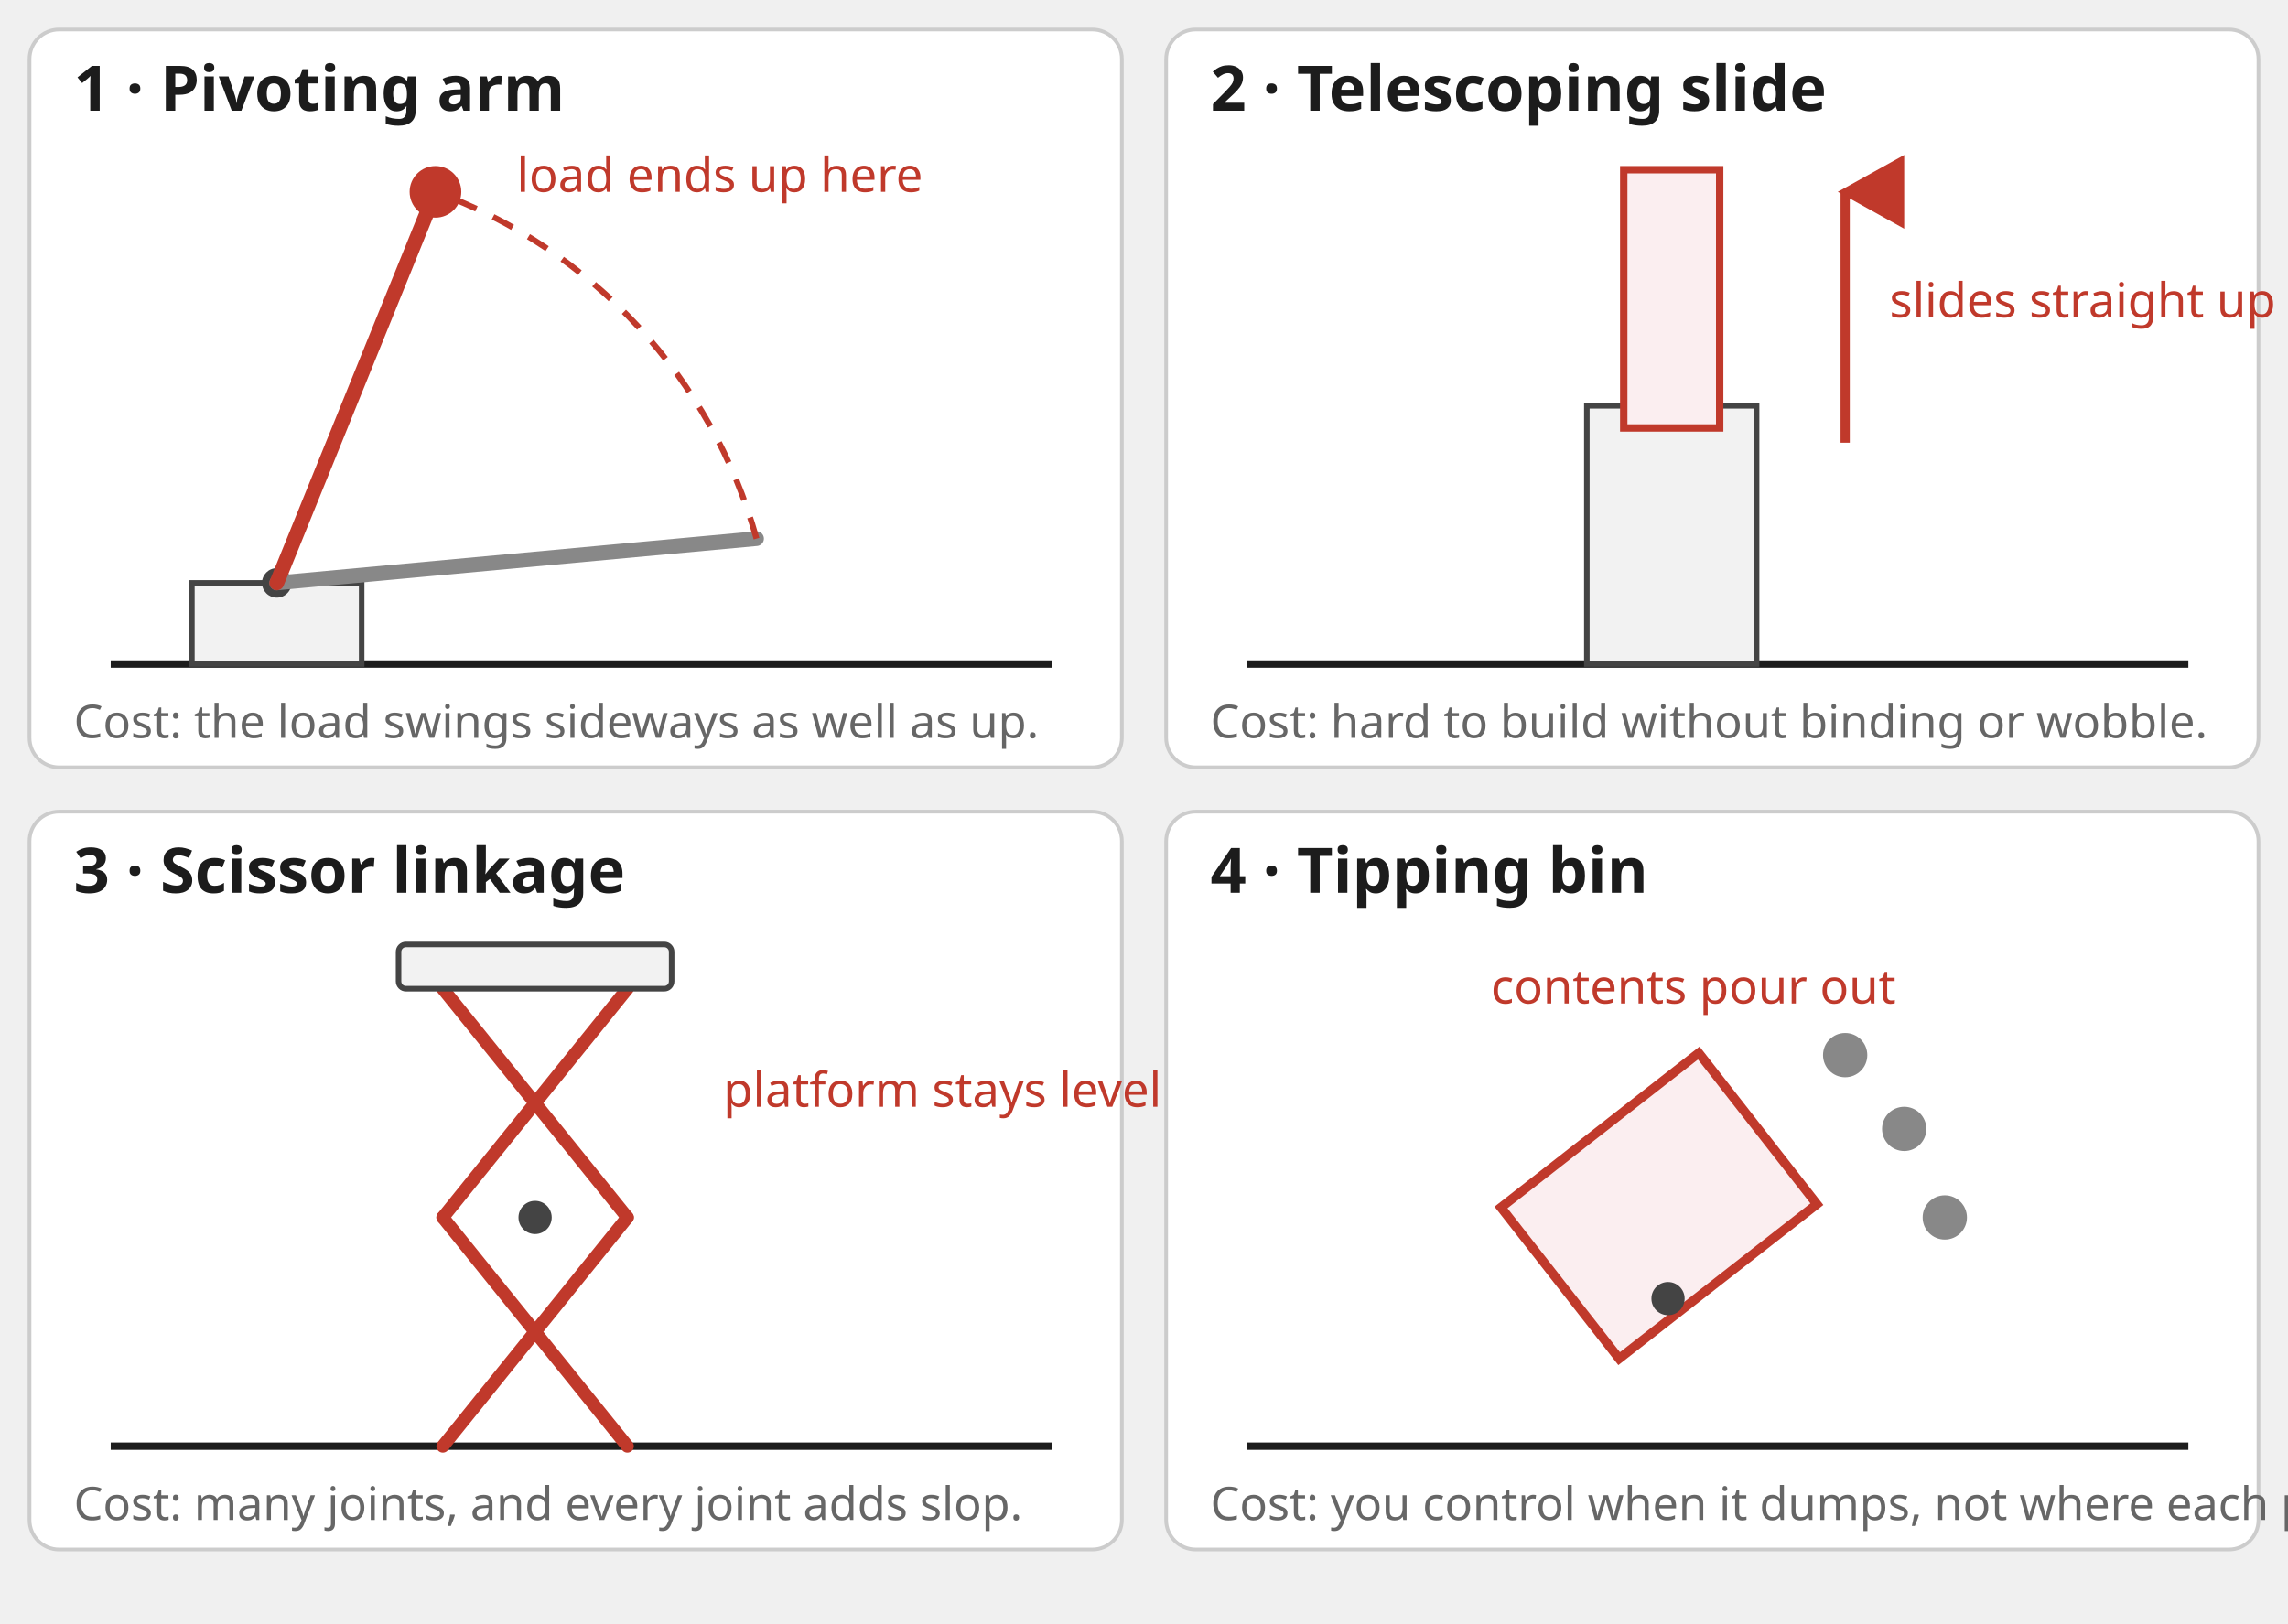
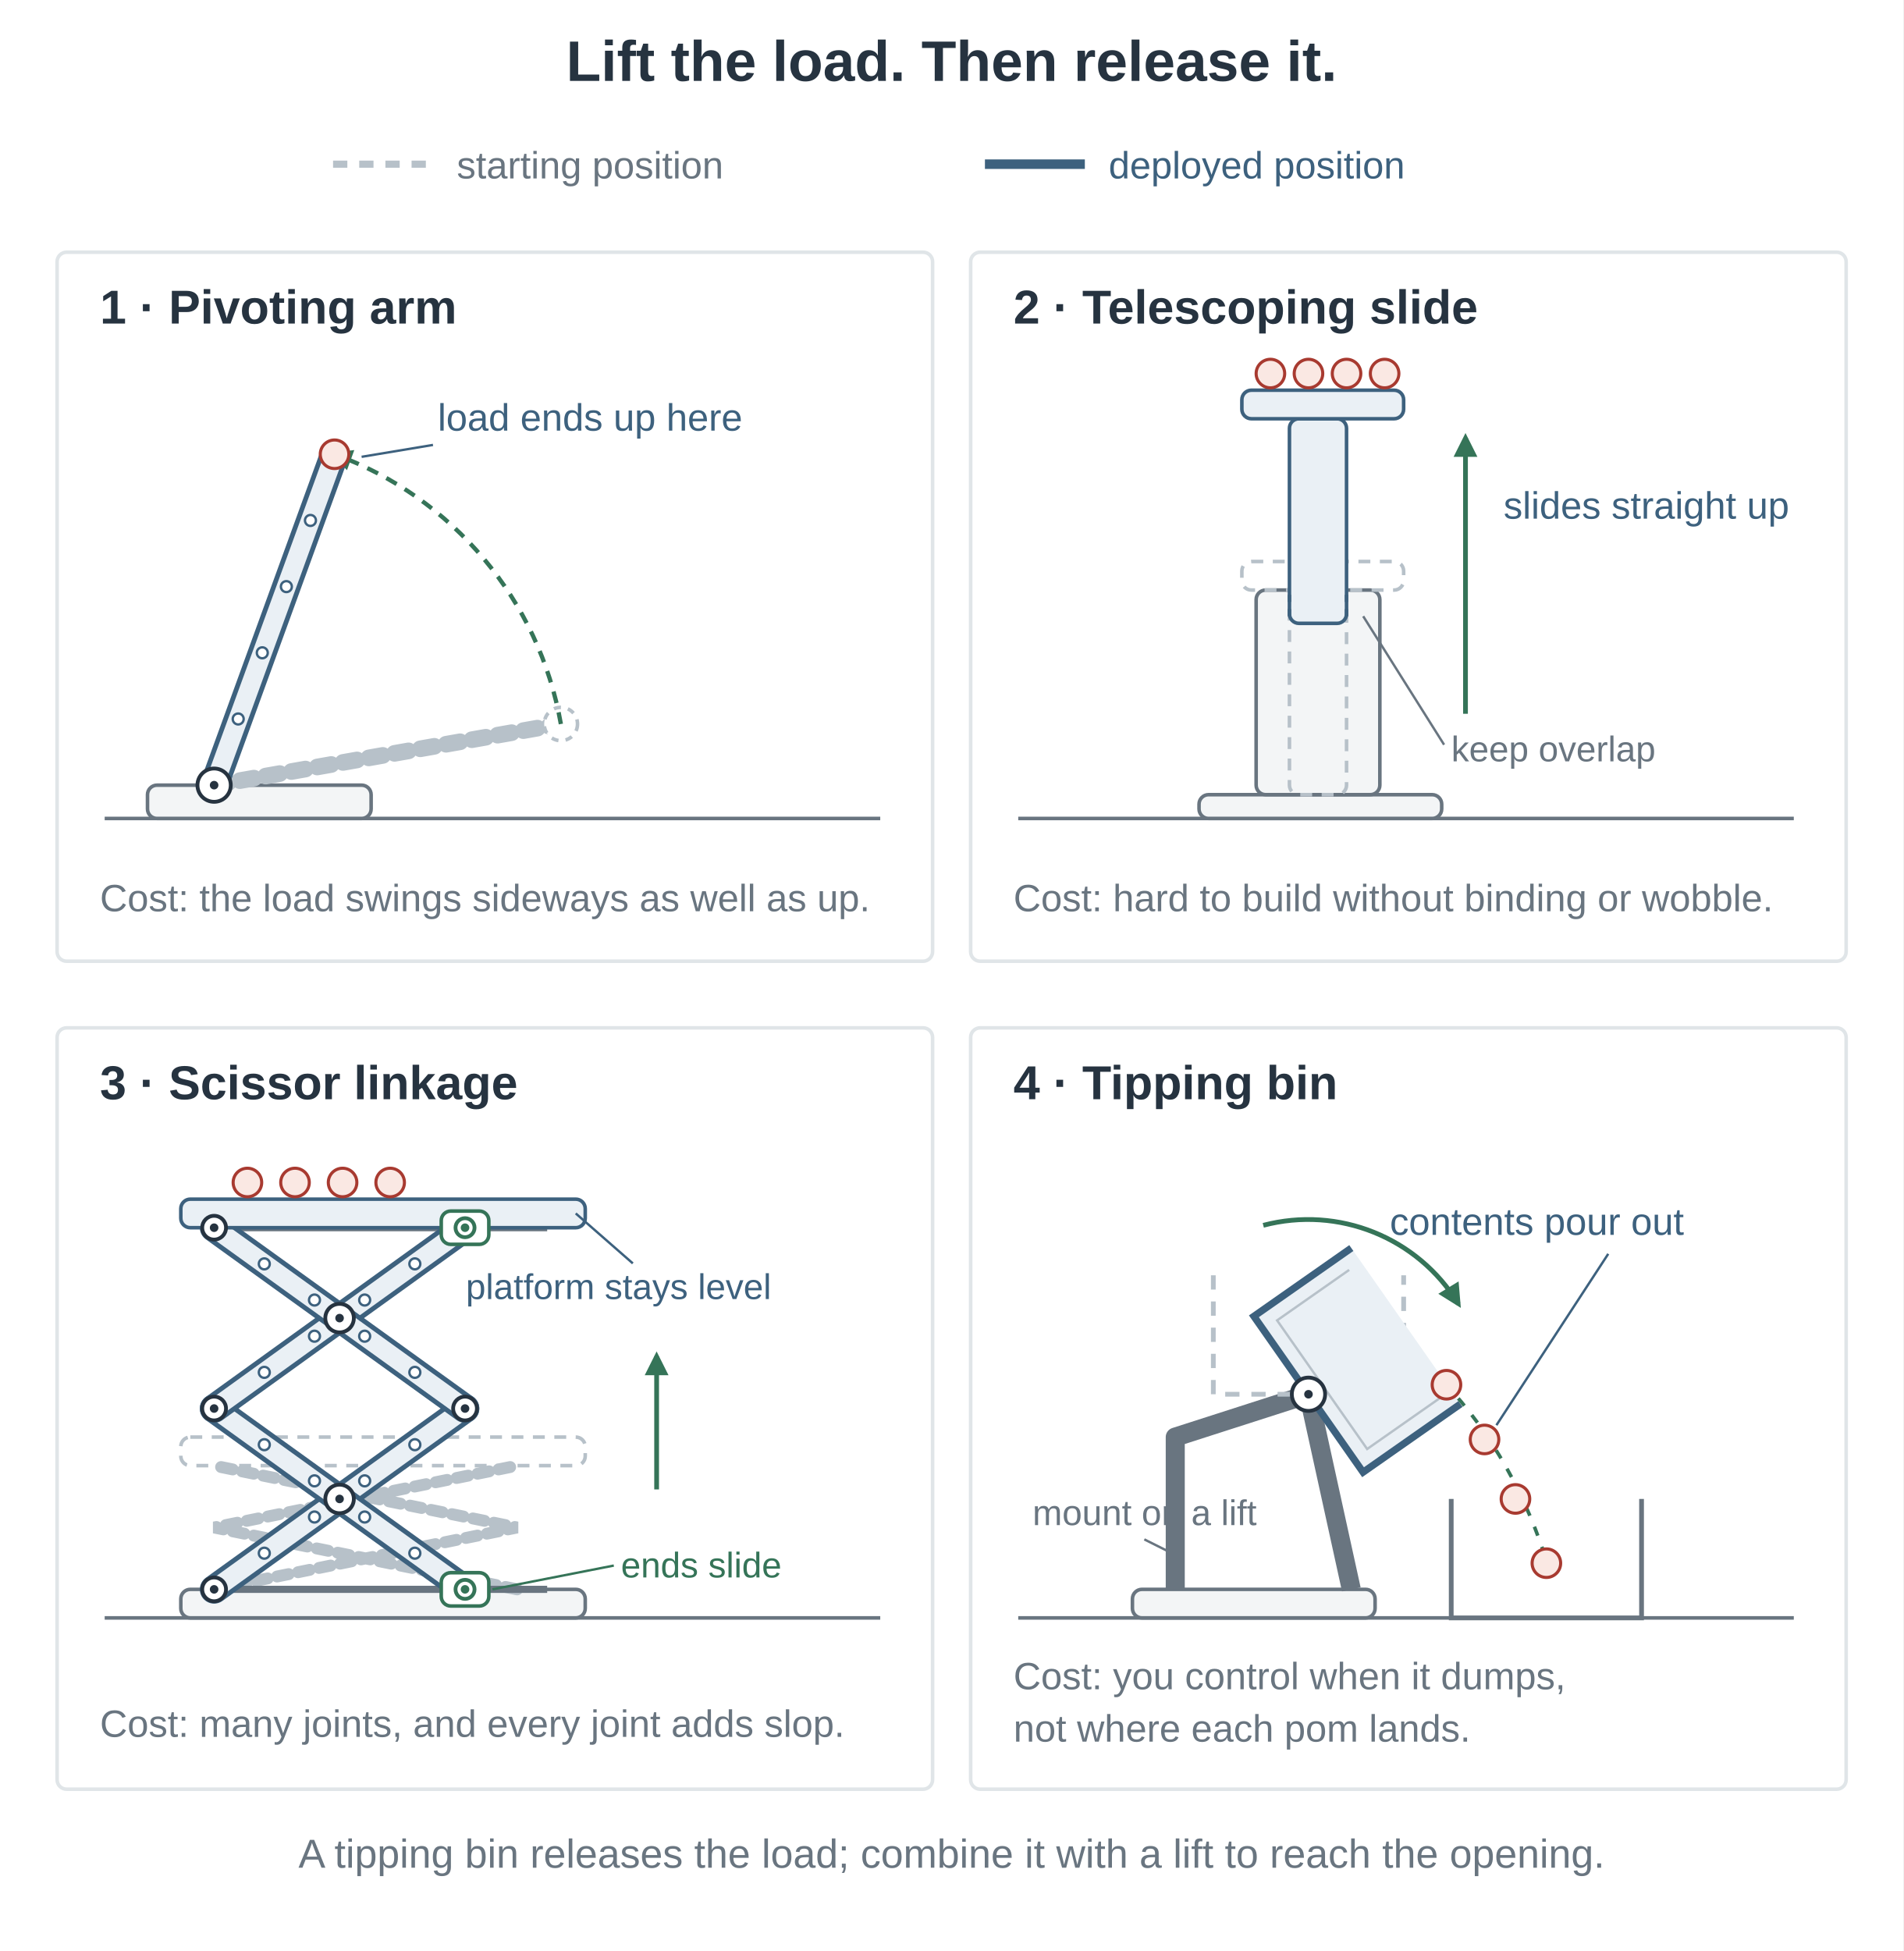
- <svg xmlns="http://www.w3.org/2000/svg" viewBox="0 0 620 440" role="img" aria-label="Four strategies for gaining height. A pivoting arm swings up through an arc. A telescoping section slides up out of another. A scissor linkage unfolds upward. A tipping bin rotates to pour its contents out at height.">
+ <svg xmlns="http://www.w3.org/2000/svg" viewBox="0 0 800 820" role="img" aria-labelledby="lift-strategies-title lift-strategies-description">
  <defs>
-     <marker id="up2" viewBox="0 0 10 10" refX="5" refY="1" markerWidth="8" markerHeight="8" orient="auto">
-       <path d="M0,9 L5,0 L10,9 z" fill="#C0392B" />
+     <marker id="lift-strategies-arrow" viewBox="0 0 10 10" refX="8" refY="5" markerWidth="5" markerHeight="5" orient="auto">
+       <path d="M0 0 10 5 0 10Z" fill="#357458" />
    </marker>
  </defs>
-   <rect x="8" y="8" width="296" height="200" rx="8" fill="#fff" stroke="#CCC" />
-   <text x="20" y="30" font-family="'Barlow Condensed',sans-serif" font-size="17" font-weight="700" fill="#1C1C1C">1 · Pivoting arm</text>
-   <line x1="30" y1="180" x2="285" y2="180" stroke="#1C1C1C" stroke-width="2" />
-   <rect x="52" y="158" width="46" height="22" fill="#F2F2F2" stroke="#444" stroke-width="1.5" />
-   <circle cx="75" cy="158" r="4" fill="#444" />
-   <line x1="75" y1="158" x2="205" y2="146" stroke="#888" stroke-width="4" stroke-linecap="round" />
-   <line x1="75" y1="158" x2="118" y2="52" stroke="#C0392B" stroke-width="4" stroke-linecap="round" />
-   <path d="M205,146 A140,140 0 0 0 118,52" fill="none" stroke="#C0392B" stroke-width="1.6" stroke-dasharray="6 5" />
-   <circle cx="118" cy="52" r="7" fill="#C0392B" />
-   <text x="140" y="52" font-family="'Barlow',sans-serif" font-size="13" fill="#C0392B">load ends up here</text>
-   <text x="20" y="200" font-family="'Barlow',sans-serif" font-size="12.5" fill="#666">Cost: the load swings sideways as well as up.</text>
-   <rect x="316" y="8" width="296" height="200" rx="8" fill="#fff" stroke="#CCC" />
-   <text x="328" y="30" font-family="'Barlow Condensed',sans-serif" font-size="17" font-weight="700" fill="#1C1C1C">2 · Telescoping slide</text>
-   <line x1="338" y1="180" x2="593" y2="180" stroke="#1C1C1C" stroke-width="2" />
-   <rect x="430" y="110" width="46" height="70" fill="#F2F2F2" stroke="#444" stroke-width="1.5" />
-   <rect x="440" y="46" width="26" height="70" fill="#fbeef0" stroke="#C0392B" stroke-width="2" />
-   <line x1="500" y1="120" x2="500" y2="52" stroke="#C0392B" stroke-width="2.5" marker-end="url(#up2)" />
-   <text x="512" y="86" font-family="'Barlow',sans-serif" font-size="13" fill="#C0392B">slides straight up</text>
-   <text x="328" y="200" font-family="'Barlow',sans-serif" font-size="12.5" fill="#666">Cost: hard to build without binding or wobble.</text>
-   <rect x="8" y="220" width="296" height="200" rx="8" fill="#fff" stroke="#CCC" />
-   <text x="20" y="242" font-family="'Barlow Condensed',sans-serif" font-size="17" font-weight="700" fill="#1C1C1C">3 · Scissor linkage</text>
-   <line x1="30" y1="392" x2="285" y2="392" stroke="#1C1C1C" stroke-width="2" />
-   <g stroke="#C0392B" stroke-width="3.5" stroke-linecap="round" fill="none">
-     <path d="M120,392 L170,330 M170,392 L120,330" />
-     <path d="M120,330 L170,268 M170,330 L120,268" />
+   <rect width="800" height="820" fill="#fff" />
+   <g font-family="Barlow, Arial, sans-serif" fill="#263340" font-size="17">
+     <text x="400" y="34" text-anchor="middle" font-size="24" font-weight="600">Lift the load. Then release it.</text>
+     <path d="M140 69H182" fill="none" stroke="#b7c1c9" stroke-width="3" stroke-dasharray="6 5" />
+     <text x="192" y="75" fill="#697580" font-size="16">starting position</text>
+     <path d="M414 69H456" fill="none" stroke="#3d617e" stroke-width="4" />
+     <text x="466" y="75" fill="#3d617e" font-size="16">deployed position</text>
+     <rect x="24" y="106" width="368" height="298" rx="4" fill="#fff" stroke="#e0e5e8" stroke-width="1.5" />
+     <rect x="408" y="106" width="368" height="298" rx="4" fill="#fff" stroke="#e0e5e8" stroke-width="1.5" />
+     <rect x="24" y="432" width="368" height="320" rx="4" fill="#fff" stroke="#e0e5e8" stroke-width="1.5" />
+     <rect x="408" y="432" width="368" height="320" rx="4" fill="#fff" stroke="#e0e5e8" stroke-width="1.5" />
+     <text x="42" y="136" font-size="20" font-weight="600">1 · Pivoting arm</text>
+     <path d="M44 344H370" fill="none" stroke="#697580" stroke-width="1.5" />
+     <rect x="62" y="330" width="94" height="14" rx="4" fill="#f3f5f6" stroke="#697580" stroke-width="1.5" />
+     <path d="M90 330L235.751 304.3" fill="none" stroke="#b7c1c9" stroke-width="7" stroke-dasharray="6 5" stroke-linecap="round" />
+     <circle cx="235.751" cy="304.3" r="7" fill="#fff" stroke="#b7c1c9" stroke-width="1.5" stroke-dasharray="3 3" />
+     <path d="M235.751 304.3A148 148 0 0 0 140.619 190.925" fill="none" stroke="#357458" stroke-width="1.8" stroke-dasharray="5 4" marker-end="url(#lift-strategies-arrow)" />
+     <path d="M90 330 140.619 190.925" fill="none" stroke="#3d617e" stroke-width="12" stroke-linecap="round" />
+     <path d="M90 330 140.619 190.925" fill="none" stroke="#eaf0f5" stroke-width="8" stroke-linecap="round" />
+     <circle cx="100.124" cy="302.185" r="2.3" fill="#fff" stroke="#3d617e" stroke-width="1" />
+     <circle cx="110.248" cy="274.37" r="2.3" fill="#fff" stroke="#3d617e" stroke-width="1" />
+     <circle cx="120.371" cy="246.555" r="2.3" fill="#fff" stroke="#3d617e" stroke-width="1" />
+     <circle cx="130.495" cy="218.74" r="2.3" fill="#fff" stroke="#3d617e" stroke-width="1" />
+     <circle cx="90" cy="330" r="7" fill="#fff" stroke="#263340" stroke-width="1.6" />
+     <circle cx="90" cy="330" r="1.8" fill="#263340" />
+     <circle cx="140.619" cy="190.925" r="6" fill="#fae8e3" stroke="#a83a30" stroke-width="1.3" />
+     <text x="184" y="181" font-size="16" fill="#3d617e">load ends up here</text>
+     <path d="M182 187L152 192" fill="none" stroke="#3d617e" stroke-width="1" />
+     <text x="42" y="383" font-size="16" fill="#697580">Cost: the load swings sideways as well as up.</text>
+     <text x="426" y="136" font-size="20" font-weight="600">2 · Telescoping slide</text>
+     <path d="M428 344H754" fill="none" stroke="#697580" stroke-width="1.5" />
+     <rect x="504" y="334" width="102" height="10" rx="4" fill="#f3f5f6" stroke="#697580" stroke-width="1.5" />
+     <rect x="528" y="248" width="52" height="86" rx="4" fill="#f3f5f6" stroke="#697580" stroke-width="1.5" />
+     <rect x="542" y="248" width="24" height="86" rx="4" fill="none" stroke="#b7c1c9" stroke-width="1.5" stroke-dasharray="5 4" />
+     <rect x="522" y="236" width="68" height="12" rx="4" fill="none" stroke="#b7c1c9" stroke-width="1.5" stroke-dasharray="5 4" />
+     <rect x="542" y="176" width="24" height="86" rx="4" fill="#eaf0f5" stroke="#3d617e" stroke-width="1.5" />
+     <rect x="522" y="164" width="68" height="12" rx="4" fill="#eaf0f5" stroke="#3d617e" stroke-width="1.5" />
+     <path d="M542 250V262M566 250V262" fill="none" stroke="#3d617e" stroke-width="1.5" stroke-dasharray="3 3" />
+     <circle cx="534" cy="157" r="6" fill="#fae8e3" stroke="#a83a30" stroke-width="1.3" />
+     <circle cx="550" cy="157" r="6" fill="#fae8e3" stroke="#a83a30" stroke-width="1.3" />
+     <circle cx="566" cy="157" r="6" fill="#fae8e3" stroke="#a83a30" stroke-width="1.3" />
+     <circle cx="582" cy="157" r="6" fill="#fae8e3" stroke="#a83a30" stroke-width="1.3" />
+     <path d="M616 300V184" fill="none" stroke="#357458" stroke-width="2" marker-end="url(#lift-strategies-arrow)" />
+     <text x="632" y="218" font-size="16" fill="#3d617e">slides straight up</text>
+     <text x="610" y="320" font-size="15" fill="#697580">keep overlap</text>
+     <path d="M607 313L573 259" fill="none" stroke="#697580" stroke-width="1" />
+     <text x="426" y="383" font-size="16" fill="#697580">Cost: hard to build without binding or wobble.</text>
+     <text x="42" y="462" font-size="20" font-weight="600">3 · Scissor linkage</text>
+     <path d="M44 680H370" fill="none" stroke="#697580" stroke-width="1.5" />
+     <rect x="76" y="668" width="170" height="12" rx="4" fill="#f3f5f6" stroke="#697580" stroke-width="1.5" />
+     <path d="M90 668L217.373 642L90 616M217.373 668L90 642L217.373 616" fill="none" stroke="#b7c1c9" stroke-width="5" stroke-dasharray="5 4" stroke-linecap="round" />
+     <rect x="76" y="604" width="170" height="12" rx="4" fill="none" stroke="#b7c1c9" stroke-width="1.5" stroke-dasharray="5 4" />
+     <path d="M90 668H230M90 516H230" fill="none" stroke="#697580" stroke-width="3" />
+     <path d="M90 668 195.47 592" fill="none" stroke="#3d617e" stroke-width="12" stroke-linecap="round" />
+     <path d="M90 668 195.47 592" fill="none" stroke="#eaf0f5" stroke-width="8" stroke-linecap="round" />
+     <circle cx="111.094" cy="652.8" r="2.3" fill="#fff" stroke="#3d617e" stroke-width="1" />
+     <circle cx="132.188" cy="637.6" r="2.3" fill="#fff" stroke="#3d617e" stroke-width="1" />
+     <circle cx="153.282" cy="622.4" r="2.3" fill="#fff" stroke="#3d617e" stroke-width="1" />
+     <circle cx="174.376" cy="607.2" r="2.3" fill="#fff" stroke="#3d617e" stroke-width="1" />
+     <path d="M195.47 668 90 592" fill="none" stroke="#3d617e" stroke-width="12" stroke-linecap="round" />
+     <path d="M195.47 668 90 592" fill="none" stroke="#eaf0f5" stroke-width="8" stroke-linecap="round" />
+     <circle cx="174.376" cy="652.8" r="2.3" fill="#fff" stroke="#3d617e" stroke-width="1" />
+     <circle cx="153.282" cy="637.6" r="2.3" fill="#fff" stroke="#3d617e" stroke-width="1" />
+     <circle cx="132.188" cy="622.4" r="2.3" fill="#fff" stroke="#3d617e" stroke-width="1" />
+     <circle cx="111.094" cy="607.2" r="2.3" fill="#fff" stroke="#3d617e" stroke-width="1" />
+     <path d="M90 592 195.47 516" fill="none" stroke="#3d617e" stroke-width="12" stroke-linecap="round" />
+     <path d="M90 592 195.47 516" fill="none" stroke="#eaf0f5" stroke-width="8" stroke-linecap="round" />
+     <circle cx="111.094" cy="576.8" r="2.3" fill="#fff" stroke="#3d617e" stroke-width="1" />
+     <circle cx="132.188" cy="561.6" r="2.3" fill="#fff" stroke="#3d617e" stroke-width="1" />
+     <circle cx="153.282" cy="546.4" r="2.3" fill="#fff" stroke="#3d617e" stroke-width="1" />
+     <circle cx="174.376" cy="531.2" r="2.3" fill="#fff" stroke="#3d617e" stroke-width="1" />
+     <path d="M195.47 592 90 516" fill="none" stroke="#3d617e" stroke-width="12" stroke-linecap="round" />
+     <path d="M195.47 592 90 516" fill="none" stroke="#eaf0f5" stroke-width="8" stroke-linecap="round" />
+     <circle cx="174.376" cy="576.8" r="2.3" fill="#fff" stroke="#3d617e" stroke-width="1" />
+     <circle cx="153.282" cy="561.6" r="2.3" fill="#fff" stroke="#3d617e" stroke-width="1" />
+     <circle cx="132.188" cy="546.4" r="2.3" fill="#fff" stroke="#3d617e" stroke-width="1" />
+     <circle cx="111.094" cy="531.2" r="2.3" fill="#fff" stroke="#3d617e" stroke-width="1" />
+     <rect x="76" y="504" width="170" height="12" rx="4" fill="#eaf0f5" stroke="#3d617e" stroke-width="1.5" />
+     <circle cx="104" cy="497" r="6" fill="#fae8e3" stroke="#a83a30" stroke-width="1.3" />
+     <circle cx="124" cy="497" r="6" fill="#fae8e3" stroke="#a83a30" stroke-width="1.3" />
+     <circle cx="144" cy="497" r="6" fill="#fae8e3" stroke="#a83a30" stroke-width="1.3" />
+     <circle cx="164" cy="497" r="6" fill="#fae8e3" stroke="#a83a30" stroke-width="1.3" />
+     <rect x="185.47" y="661" width="20" height="14" rx="4" fill="#fff" stroke="#357458" stroke-width="1.5" />
+     <rect x="185.47" y="509" width="20" height="14" rx="4" fill="#fff" stroke="#357458" stroke-width="1.5" />
+     <circle cx="90" cy="668" r="5" fill="#fff" stroke="#263340" stroke-width="1.6" />
+     <circle cx="90" cy="668" r="1.8" fill="#263340" />
+     <circle cx="90" cy="516" r="5" fill="#fff" stroke="#263340" stroke-width="1.6" />
+     <circle cx="90" cy="516" r="1.8" fill="#263340" />
+     <circle cx="195.47" cy="668" r="4" fill="#fff" stroke="#357458" stroke-width="1.6" />
+     <circle cx="195.47" cy="668" r="1.8" fill="#357458" />
+     <circle cx="195.47" cy="516" r="4" fill="#fff" stroke="#357458" stroke-width="1.6" />
+     <circle cx="195.47" cy="516" r="1.8" fill="#357458" />
+     <circle cx="90" cy="592" r="5" fill="#fff" stroke="#263340" stroke-width="1.6" />
+     <circle cx="90" cy="592" r="1.8" fill="#263340" />
+     <circle cx="195.47" cy="592" r="5" fill="#fff" stroke="#263340" stroke-width="1.6" />
+     <circle cx="195.47" cy="592" r="1.8" fill="#263340" />
+     <circle cx="142.735" cy="630" r="6" fill="#fff" stroke="#263340" stroke-width="1.6" />
+     <circle cx="142.735" cy="630" r="1.8" fill="#263340" />
+     <circle cx="142.735" cy="554" r="6" fill="#fff" stroke="#263340" stroke-width="1.6" />
+     <circle cx="142.735" cy="554" r="1.8" fill="#263340" />
+     <text x="260" y="546" font-size="15" fill="#3d617e" text-anchor="middle">platform stays level</text>
+     <path d="M266 531L242 510" fill="none" stroke="#3d617e" stroke-width="1" />
+     <path d="M276 626V570" fill="none" stroke="#357458" stroke-width="2" marker-end="url(#lift-strategies-arrow)" />
+     <text x="261" y="663" font-size="15" fill="#357458">ends slide</text>
+     <path d="M258 658L207 668" fill="none" stroke="#357458" stroke-width="1" />
+     <text x="42" y="730" font-size="16" fill="#697580">Cost: many joints, and every joint adds slop.</text>
+     <text x="426" y="462" font-size="20" font-weight="600">4 · Tipping bin</text>
+     <path d="M428 680H754" fill="none" stroke="#697580" stroke-width="1.5" />
+     <rect x="476" y="668" width="102" height="12" rx="4" fill="#f3f5f6" stroke="#697580" stroke-width="1.5" />
+     <path d="M494 668V604L550 586M568 668L550 586" fill="none" stroke="#697580" stroke-width="8" stroke-linejoin="round" />
+     <path d="M510 536V586H590V536" fill="none" stroke="#b7c1c9" stroke-width="2" stroke-dasharray="6 5" />
+     <g transform="rotate(55 550 586)">
+       <path d="M510 536V586H590V536" fill="#eaf0f5" stroke="#3d617e" stroke-width="3" />
+       <path d="M517 542V579H583V542" fill="none" stroke="#b7c1c9" stroke-width="1" />
+     </g>
+     <circle cx="550" cy="586" r="7" fill="#fff" stroke="#263340" stroke-width="1.6" />
+     <circle cx="550" cy="586" r="1.8" fill="#263340" />
+     <path d="M531 515A74 74 0 0 1 613 548" fill="none" stroke="#357458" stroke-width="2" marker-end="url(#lift-strategies-arrow)" />
+     <text x="646" y="519" font-size="16" fill="#3d617e" text-anchor="middle">contents pour out</text>
+     <path d="M676 527L629 599" fill="none" stroke="#3d617e" stroke-width="1" />
+     <path d="M610 630V680H690V630" fill="none" stroke="#697580" stroke-width="2" />
+     <path d="M607 581Q637 613 651 659" fill="none" stroke="#357458" stroke-width="1.5" stroke-dasharray="4 5" />
+     <circle cx="608" cy="582" r="6" fill="#fae8e3" stroke="#a83a30" stroke-width="1.3" />
+     <circle cx="624" cy="605" r="6" fill="#fae8e3" stroke="#a83a30" stroke-width="1.3" />
+     <circle cx="637" cy="630" r="6" fill="#fae8e3" stroke="#a83a30" stroke-width="1.3" />
+     <circle cx="650" cy="657" r="6" fill="#fae8e3" stroke="#a83a30" stroke-width="1.3" />
+     <text x="434" y="641" font-size="15" fill="#697580">mount on a lift</text>
+     <path d="M481 647L497 655" fill="none" stroke="#697580" stroke-width="1" />
+     <text x="426" y="710" font-size="16" fill="#697580">Cost: you control when it dumps,</text>
+     <text x="426" y="732" font-size="16" fill="#697580">not where each pom lands.</text>
+     <text x="400" y="785" text-anchor="middle" font-size="17" fill="#697580">A tipping bin releases the load; combine it with a lift to reach the opening.</text>
  </g>
-   <circle cx="145" cy="330" r="4.5" fill="#444" />
-   <rect x="108" y="256" width="74" height="12" rx="2" fill="#F2F2F2" stroke="#444" stroke-width="1.5" />
-   <text x="196" y="300" font-family="'Barlow',sans-serif" font-size="13" fill="#C0392B">platform stays level</text>
-   <text x="20" y="412" font-family="'Barlow',sans-serif" font-size="12.5" fill="#666">Cost: many joints, and every joint adds slop.</text>
-   <rect x="316" y="220" width="296" height="200" rx="8" fill="#fff" stroke="#CCC" />
-   <text x="328" y="242" font-family="'Barlow Condensed',sans-serif" font-size="17" font-weight="700" fill="#1C1C1C">4 · Tipping bin</text>
-   <line x1="338" y1="392" x2="593" y2="392" stroke="#1C1C1C" stroke-width="2" />
-   <g transform="rotate(-38 452 330)">
-     <path d="M418,300 L486,300 L486,352 L418,352 Z" fill="#fbeef0" stroke="#C0392B" stroke-width="2.5" />
-   </g>
-   <circle cx="452" cy="352" r="4.5" fill="#444" />
-   <circle cx="500" cy="286" r="6" fill="#888" />
-   <circle cx="516" cy="306" r="6" fill="#888" />
-   <circle cx="527" cy="330" r="6" fill="#888" />
-   <text x="404" y="272" font-family="'Barlow',sans-serif" font-size="13" fill="#C0392B">contents pour out</text>
-   <text x="328" y="412" font-family="'Barlow',sans-serif" font-size="12.5" fill="#666">Cost: you control when it dumps, not where each pom lands.</text>
</svg>
